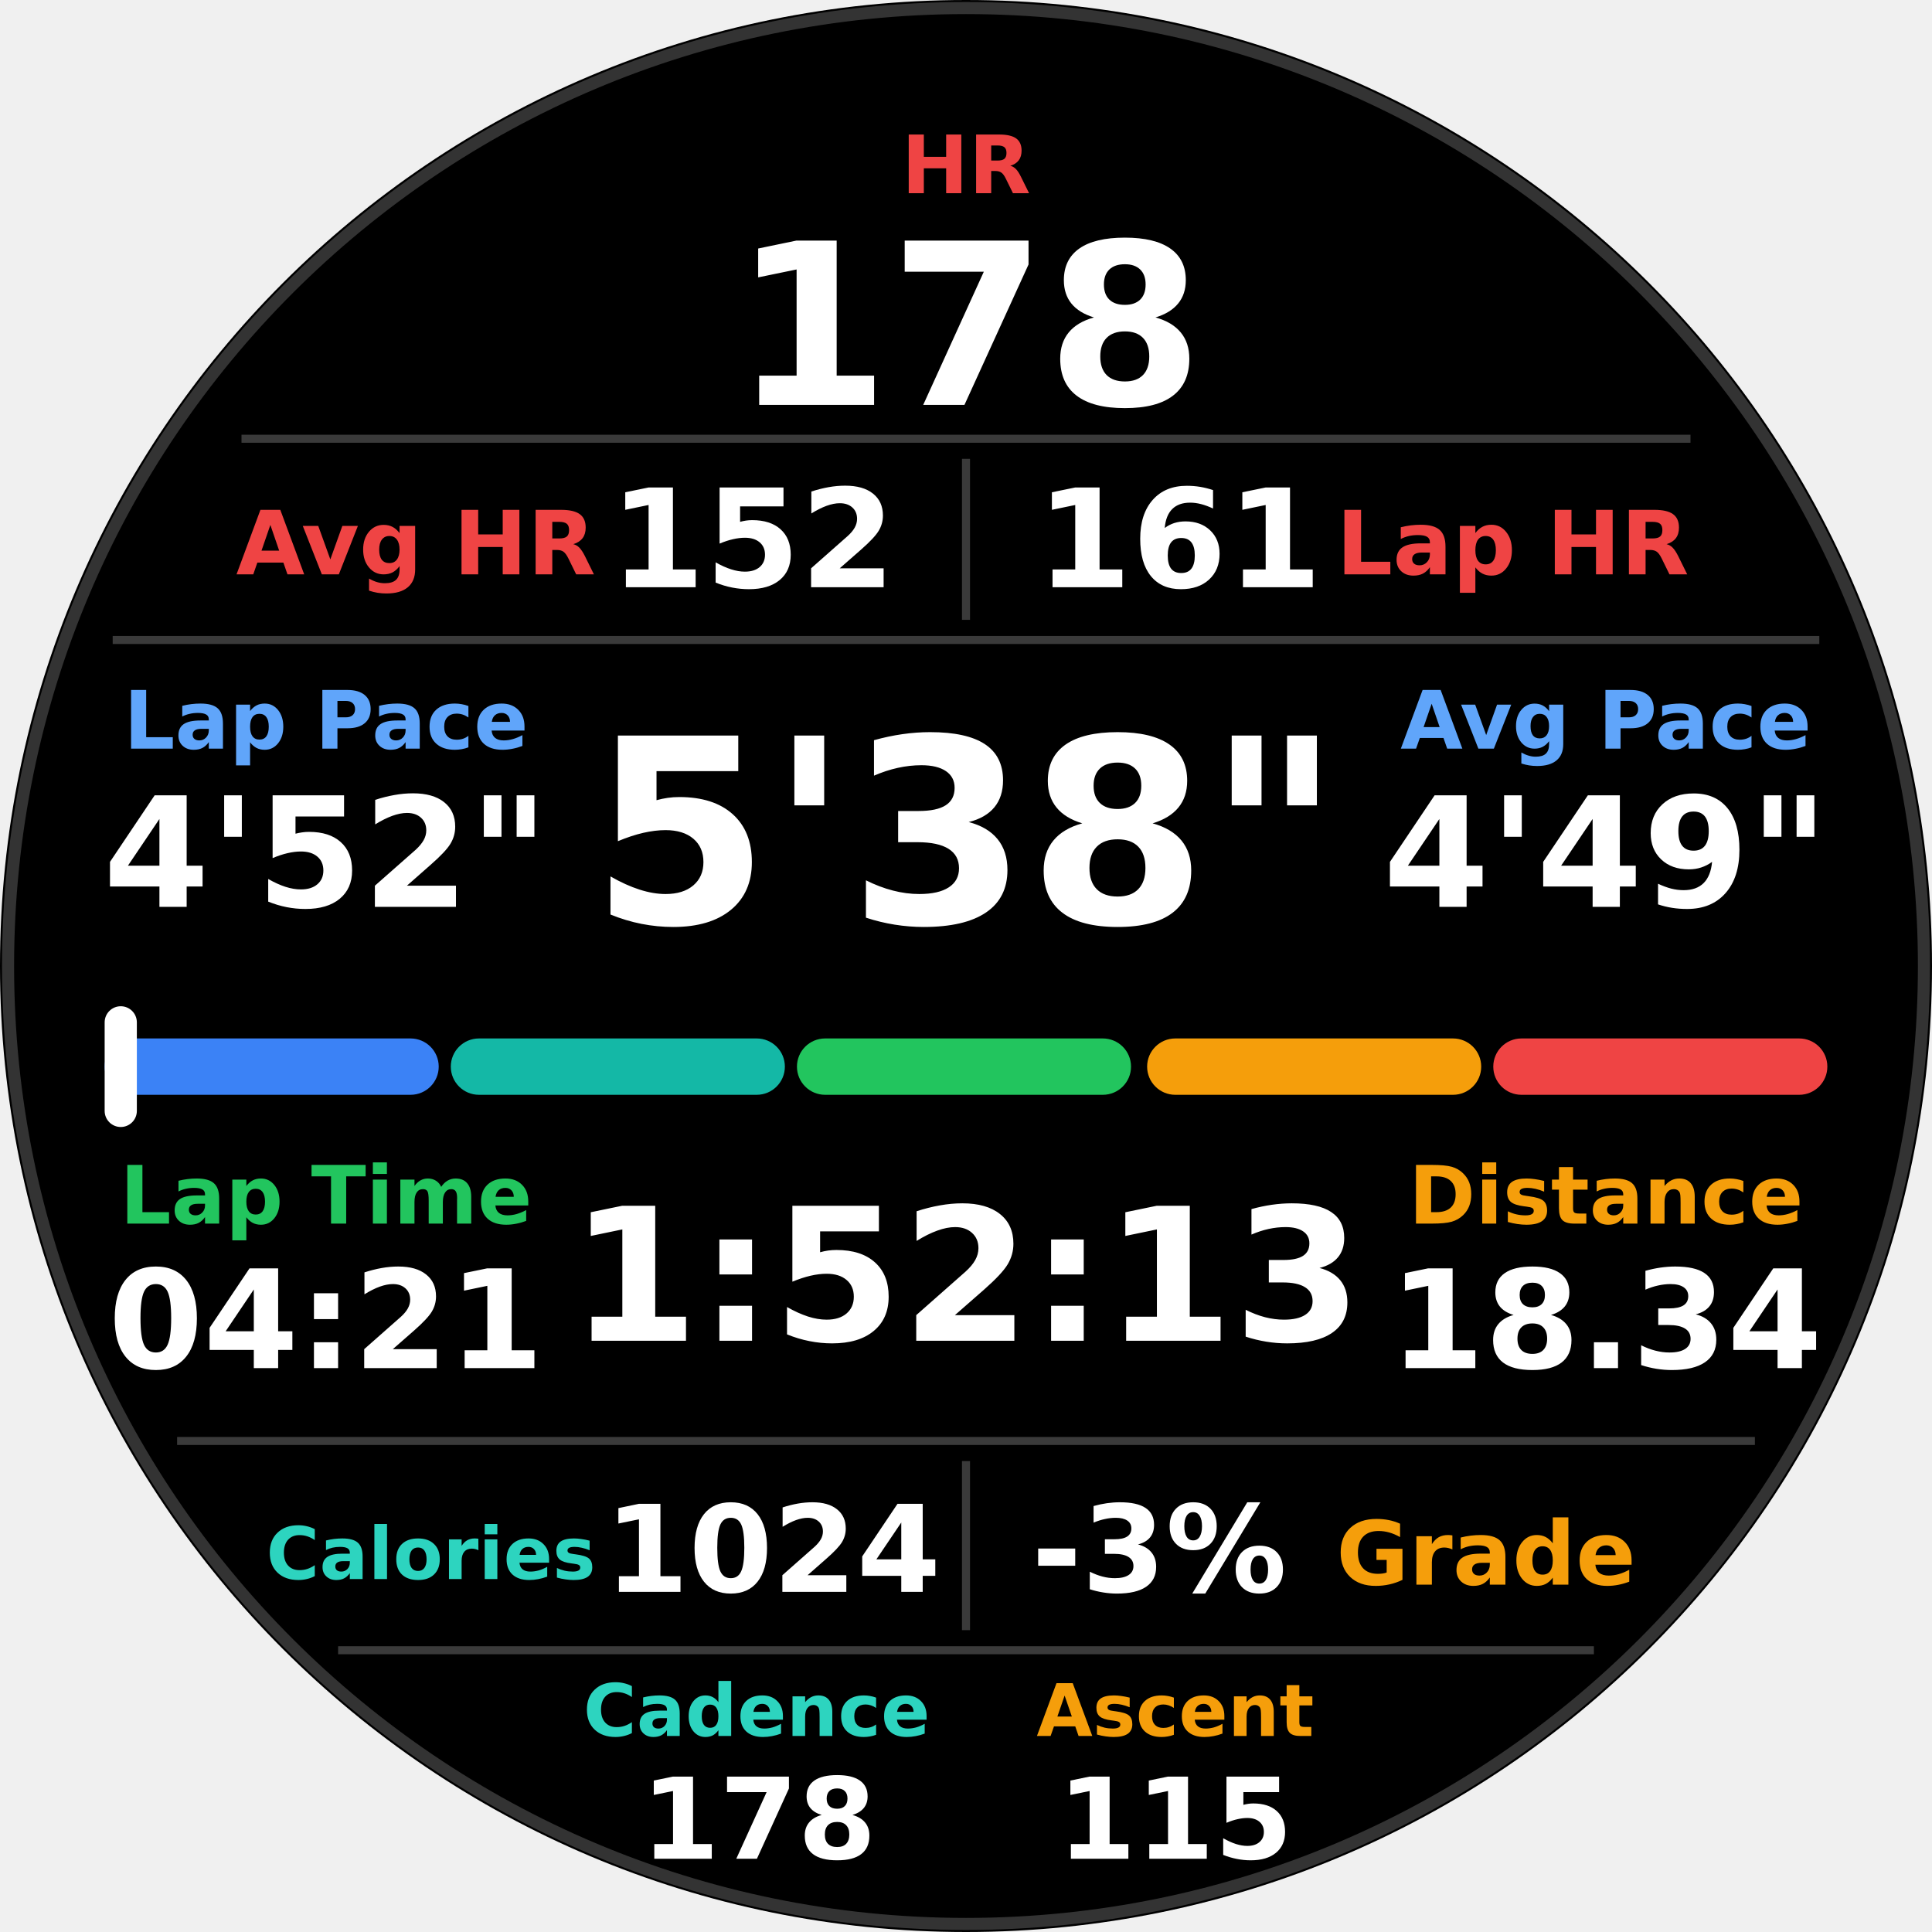
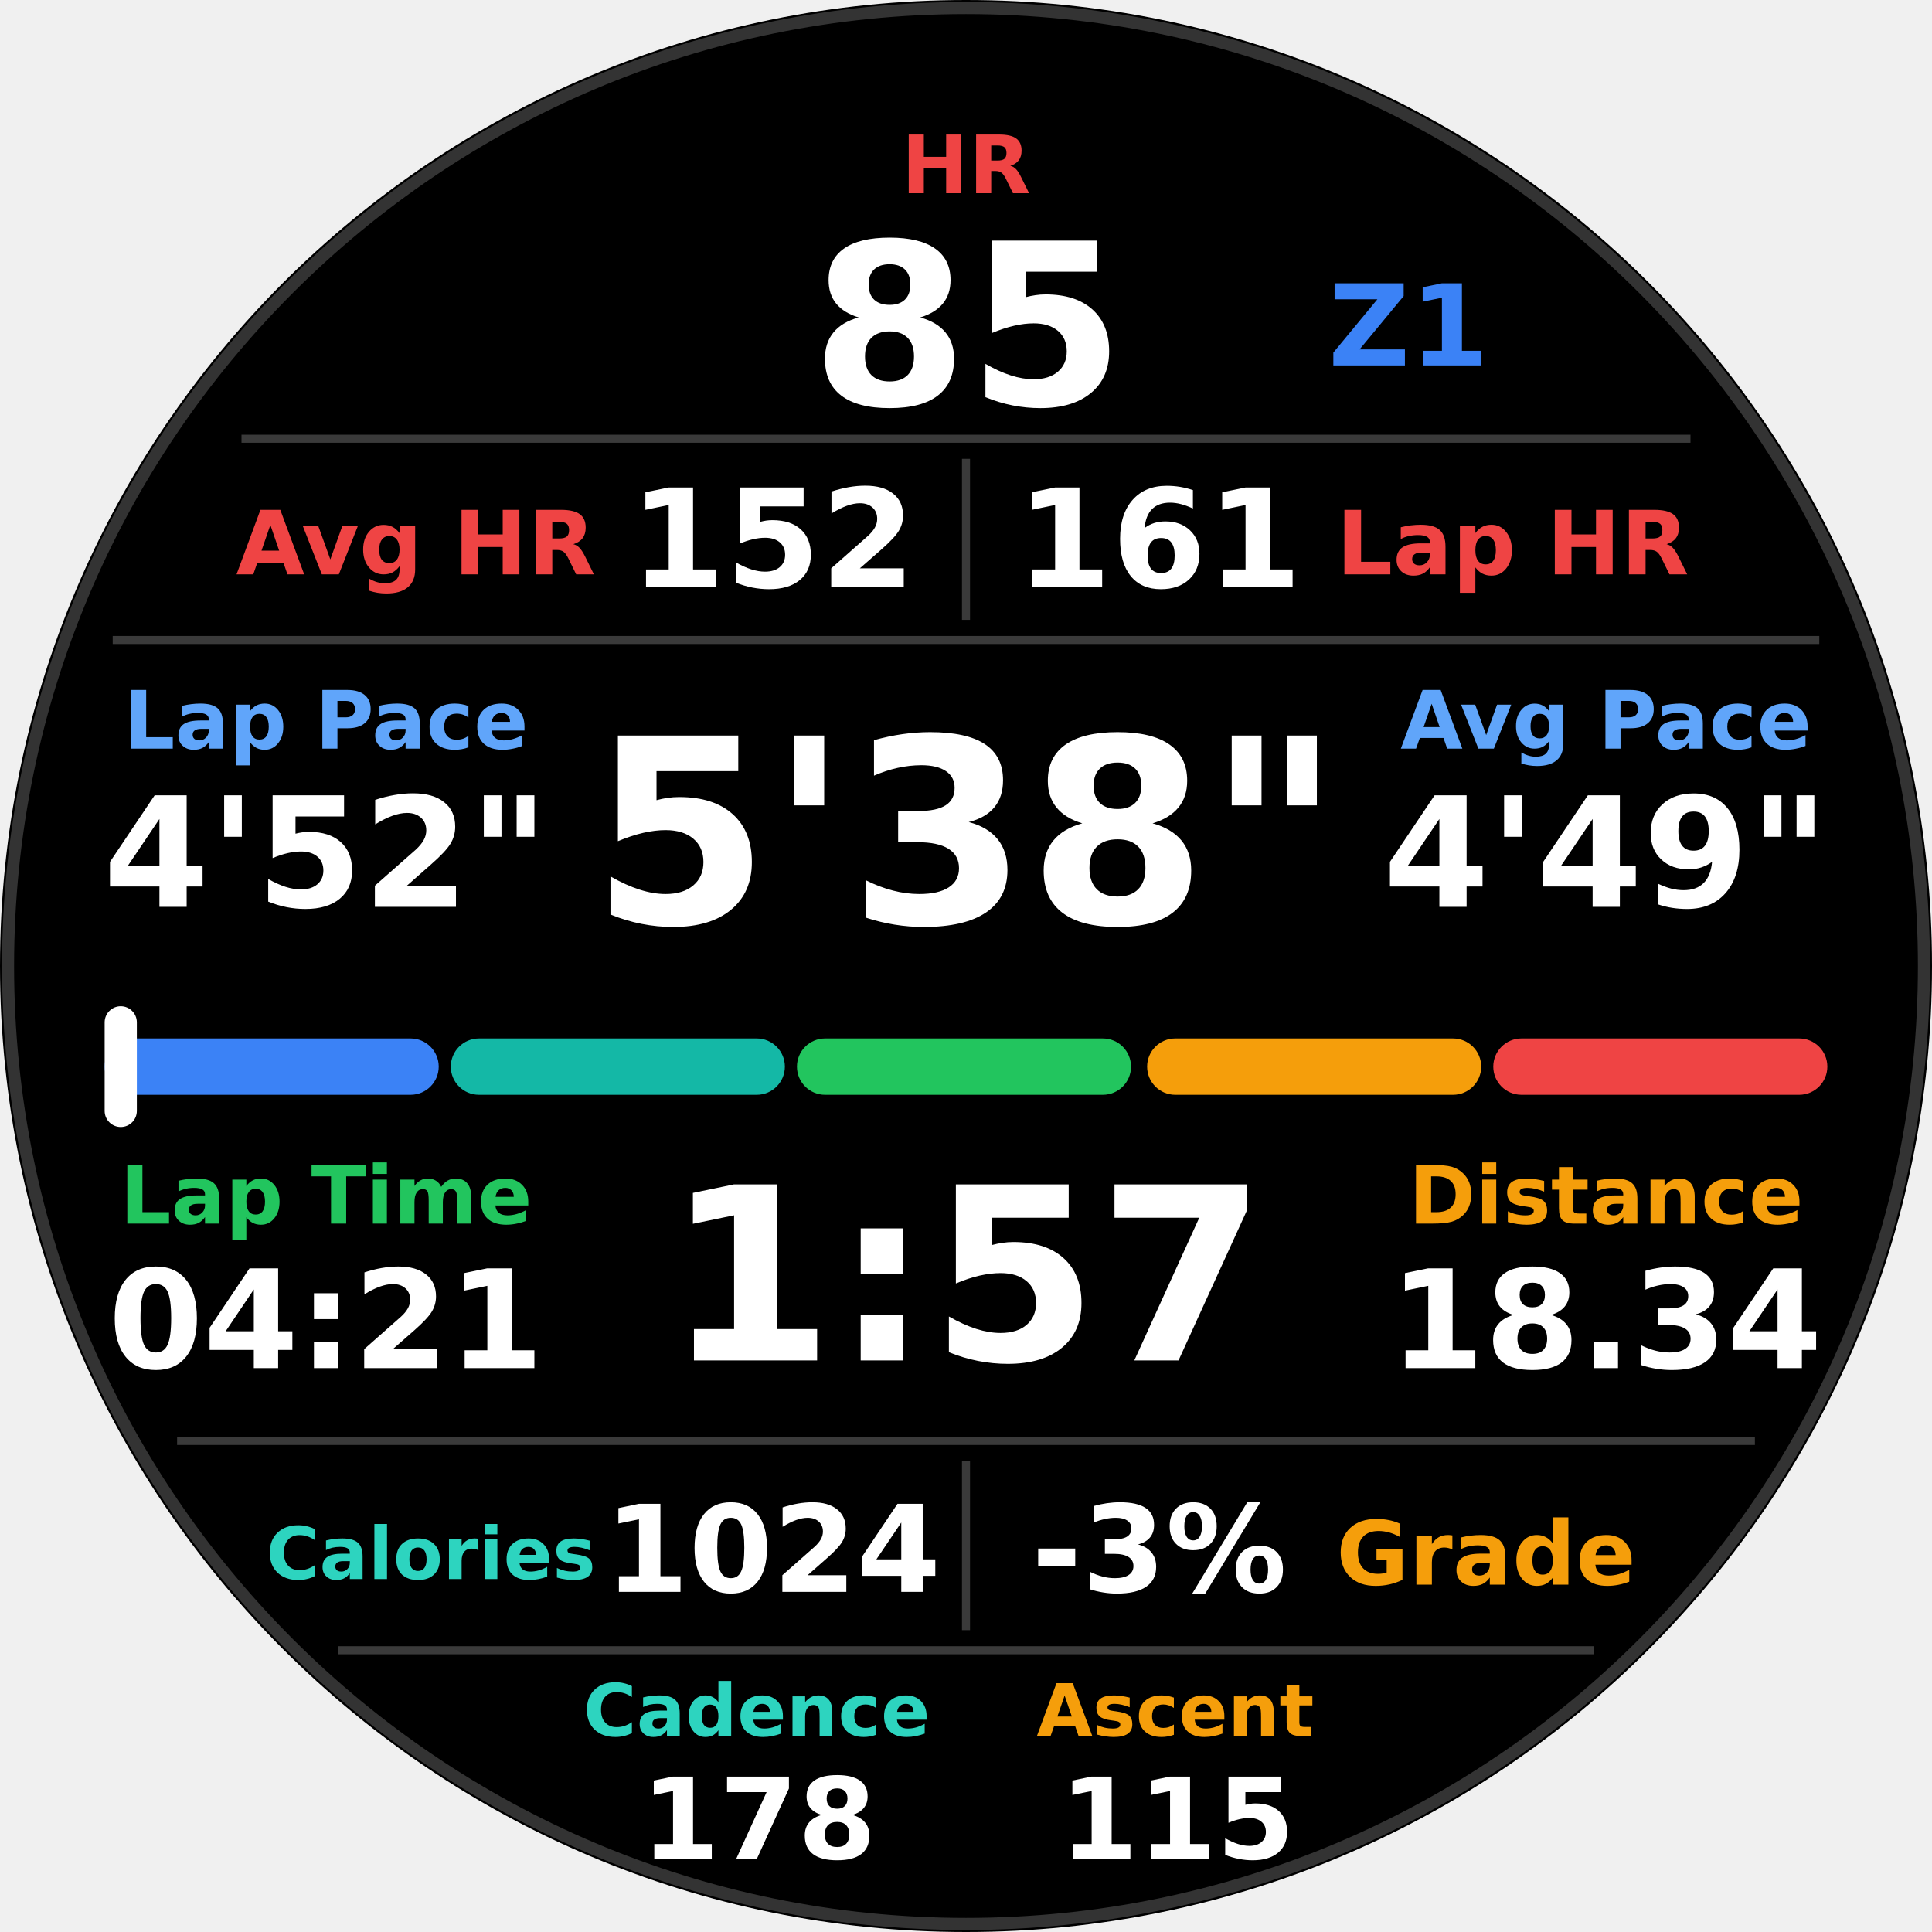
<svg xmlns="http://www.w3.org/2000/svg" width="480" height="480" viewBox="0 0 480 480">
  <defs>
    <clipPath id="round1">
      <circle cx="240" cy="240" r="240" />
    </clipPath>
  </defs>
  <circle cx="240" cy="240" r="239" fill="#000" />
  <g clip-path="url(#round1)">
    <rect x="0" y="0" width="480" height="480" rx="0" fill="#000000" />
    <rect x="60" y="108" width="360" height="2" rx="0" fill="#3a3a3a" />
    <rect x="28" y="158" width="424" height="2" rx="0" fill="#3a3a3a" />
    <rect x="44" y="357" width="392" height="2" rx="0" fill="#3a3a3a" />
    <rect x="84" y="409" width="312" height="2" rx="0" fill="#3a3a3a" />
    <text x="240" y="48" text-anchor="middle" font-size="20" fill="#ef4444" font-family="'DejaVu Sans',Arial,sans-serif" font-weight="600">HR</text>
    <text x="148" y="142.7" text-anchor="end" font-size="22" fill="#ef4444" font-family="'DejaVu Sans',Arial,sans-serif" font-weight="600">Avg HR</text>
    <text x="332" y="142.7" text-anchor="start" font-size="22" fill="#ef4444" font-family="'DejaVu Sans',Arial,sans-serif" font-weight="600">Lap HR</text>
    <text x="81" y="186" text-anchor="middle" font-size="20" fill="#60a5fa" font-family="'DejaVu Sans',Arial,sans-serif" font-weight="600">Lap Pace</text>
    <text x="399" y="186" text-anchor="middle" font-size="20" fill="#60a5fa" font-family="'DejaVu Sans',Arial,sans-serif" font-weight="600">Avg Pace</text>
    <text x="81" y="304" text-anchor="middle" font-size="20" fill="#22c55e" font-family="'DejaVu Sans',Arial,sans-serif" font-weight="600">Lap Time</text>
    <text x="399" y="304" text-anchor="middle" font-size="20" fill="#f59e0b" font-family="'DejaVu Sans',Arial,sans-serif" font-weight="600">Distance</text>
    <text x="148" y="392.3" text-anchor="end" font-size="18" fill="#2dd4bf" font-family="'DejaVu Sans',Arial,sans-serif" font-weight="600">Calories</text>
    <text x="332" y="393.7" text-anchor="start" font-size="22" fill="#f59e0b" font-family="'DejaVu Sans',Arial,sans-serif" font-weight="600">Grade</text>
    <text x="188" y="431.3" text-anchor="middle" font-size="18" fill="#2dd4bf" font-family="'DejaVu Sans',Arial,sans-serif" font-weight="600">Cadence</text>
    <text x="292" y="431.3" text-anchor="middle" font-size="18" fill="#f59e0b" font-family="'DejaVu Sans',Arial,sans-serif" font-weight="600">Ascent</text>
    <rect x="239" y="114" width="2" height="40" rx="0" fill="#3a3a3a" />
    <rect x="239" y="363" width="2" height="42" rx="0" fill="#3a3a3a" />
+     <text x="330" y="90.8" text-anchor="start" font-size="28" fill="#3b82f6" font-family="'DejaVu Sans',Arial,sans-serif" font-weight="600">Z1</text>
    <rect x="26" y="258" width="83" height="14" rx="7" fill="#3b82f6" />
    <rect x="112" y="258" width="83" height="14" rx="7" fill="#14b8a6" />
    <rect x="198" y="258" width="83" height="14" rx="7" fill="#22c55e" />
    <rect x="285" y="258" width="83" height="14" rx="7" fill="#f59e0b" />
    <rect x="371" y="258" width="83" height="14" rx="7" fill="#ef4444" />
    <rect x="26" y="250" width="8" height="30" rx="4" fill="#ffffff" />
-     <text x="240.5" y="100.6" text-anchor="middle" font-size="56" fill="#ffffff" font-family="'DejaVu Sans',Arial,sans-serif" font-weight="600">178</text>
-     <text x="187" y="145.9" text-anchor="middle" font-size="34" fill="#ffffff" font-family="'DejaVu Sans',Arial,sans-serif" font-weight="600">152</text>
-     <text x="293" y="145.9" text-anchor="middle" font-size="34" fill="#ffffff" font-family="'DejaVu Sans',Arial,sans-serif" font-weight="600">161</text>
+     <text x="240.5" y="100.6" text-anchor="middle" font-size="56" fill="#ffffff" font-family="'DejaVu Sans',Arial,sans-serif" font-weight="600">85</text>
+     <text x="192" y="145.9" text-anchor="middle" font-size="34" fill="#ffffff" font-family="'DejaVu Sans',Arial,sans-serif" font-weight="600">152</text>
+     <text x="288" y="145.9" text-anchor="middle" font-size="34" fill="#ffffff" font-family="'DejaVu Sans',Arial,sans-serif" font-weight="600">161</text>
    <text x="81" y="225.3" text-anchor="middle" font-size="38" fill="#ffffff" font-family="'DejaVu Sans',Arial,sans-serif" font-weight="600">4'52"</text>
    <text x="240" y="229.4" text-anchor="middle" font-size="64" fill="#ffffff" font-family="'DejaVu Sans',Arial,sans-serif" font-weight="600">5'38"</text>
    <text x="399" y="225.3" text-anchor="middle" font-size="38" fill="#ffffff" font-family="'DejaVu Sans',Arial,sans-serif" font-weight="600">4'49"</text>
    <text x="81" y="339.9" text-anchor="middle" font-size="34" fill="#ffffff" font-family="'DejaVu Sans',Arial,sans-serif" font-weight="600">04:21</text>
-     <text x="240" y="333.1" text-anchor="middle" font-size="46" fill="#ffffff" font-family="'DejaVu Sans',Arial,sans-serif" font-weight="600">1:52:13</text>
+     <text x="240" y="338" text-anchor="middle" font-size="60" fill="#ffffff" font-family="'DejaVu Sans',Arial,sans-serif" font-weight="600">1:57</text>
    <text x="399" y="339.9" text-anchor="middle" font-size="34" fill="#ffffff" font-family="'DejaVu Sans',Arial,sans-serif" font-weight="600">18.34</text>
    <text x="192" y="395.5" text-anchor="middle" font-size="30" fill="#ffffff" font-family="'DejaVu Sans',Arial,sans-serif" font-weight="600">1024</text>
    <text x="288" y="395.5" text-anchor="middle" font-size="30" fill="#ffffff" font-family="'DejaVu Sans',Arial,sans-serif" font-weight="600">-3%</text>
    <text x="188.5" y="461.8" text-anchor="middle" font-size="28" fill="#ffffff" font-family="'DejaVu Sans',Arial,sans-serif" font-weight="600">178</text>
-     <text x="292" y="461.8" text-anchor="middle" font-size="28" fill="#ffffff" font-family="'DejaVu Sans',Arial,sans-serif" font-weight="600">115</text>
+     <text x="292.5" y="461.8" text-anchor="middle" font-size="28" fill="#ffffff" font-family="'DejaVu Sans',Arial,sans-serif" font-weight="600">115</text>
  </g>
  <circle cx="240" cy="240" r="238" fill="none" stroke="#333" stroke-width="3" />
</svg>
